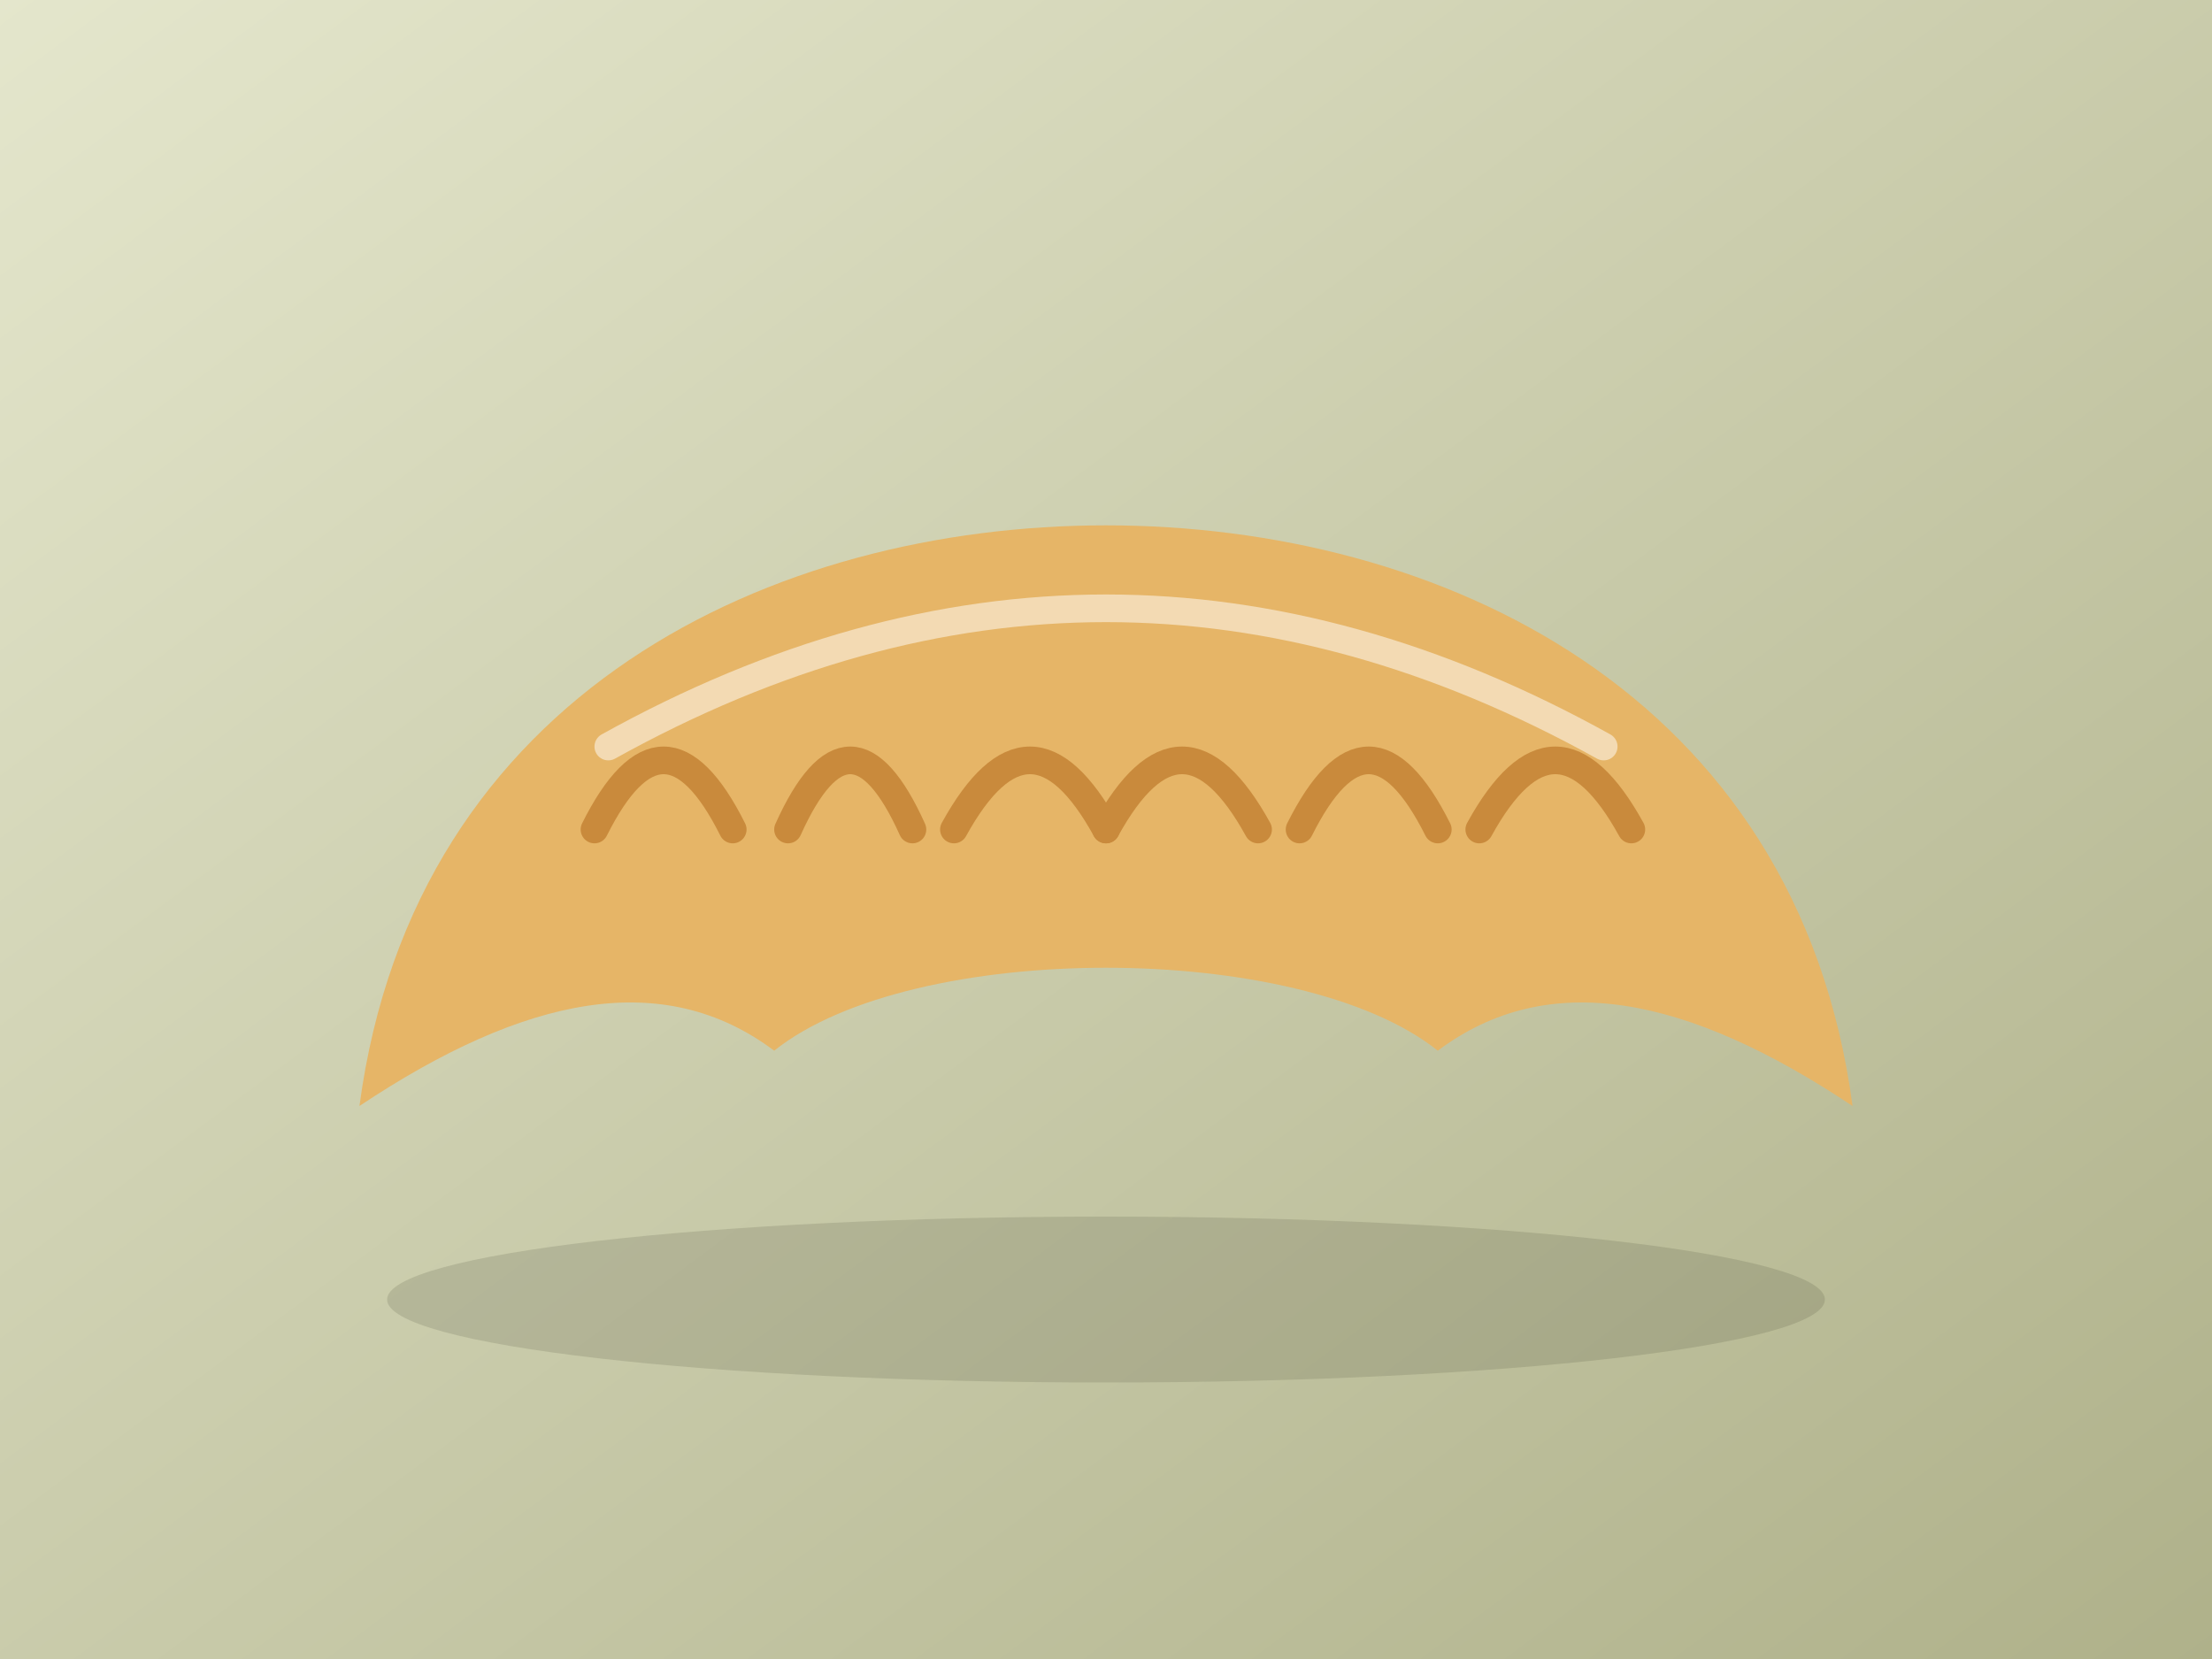
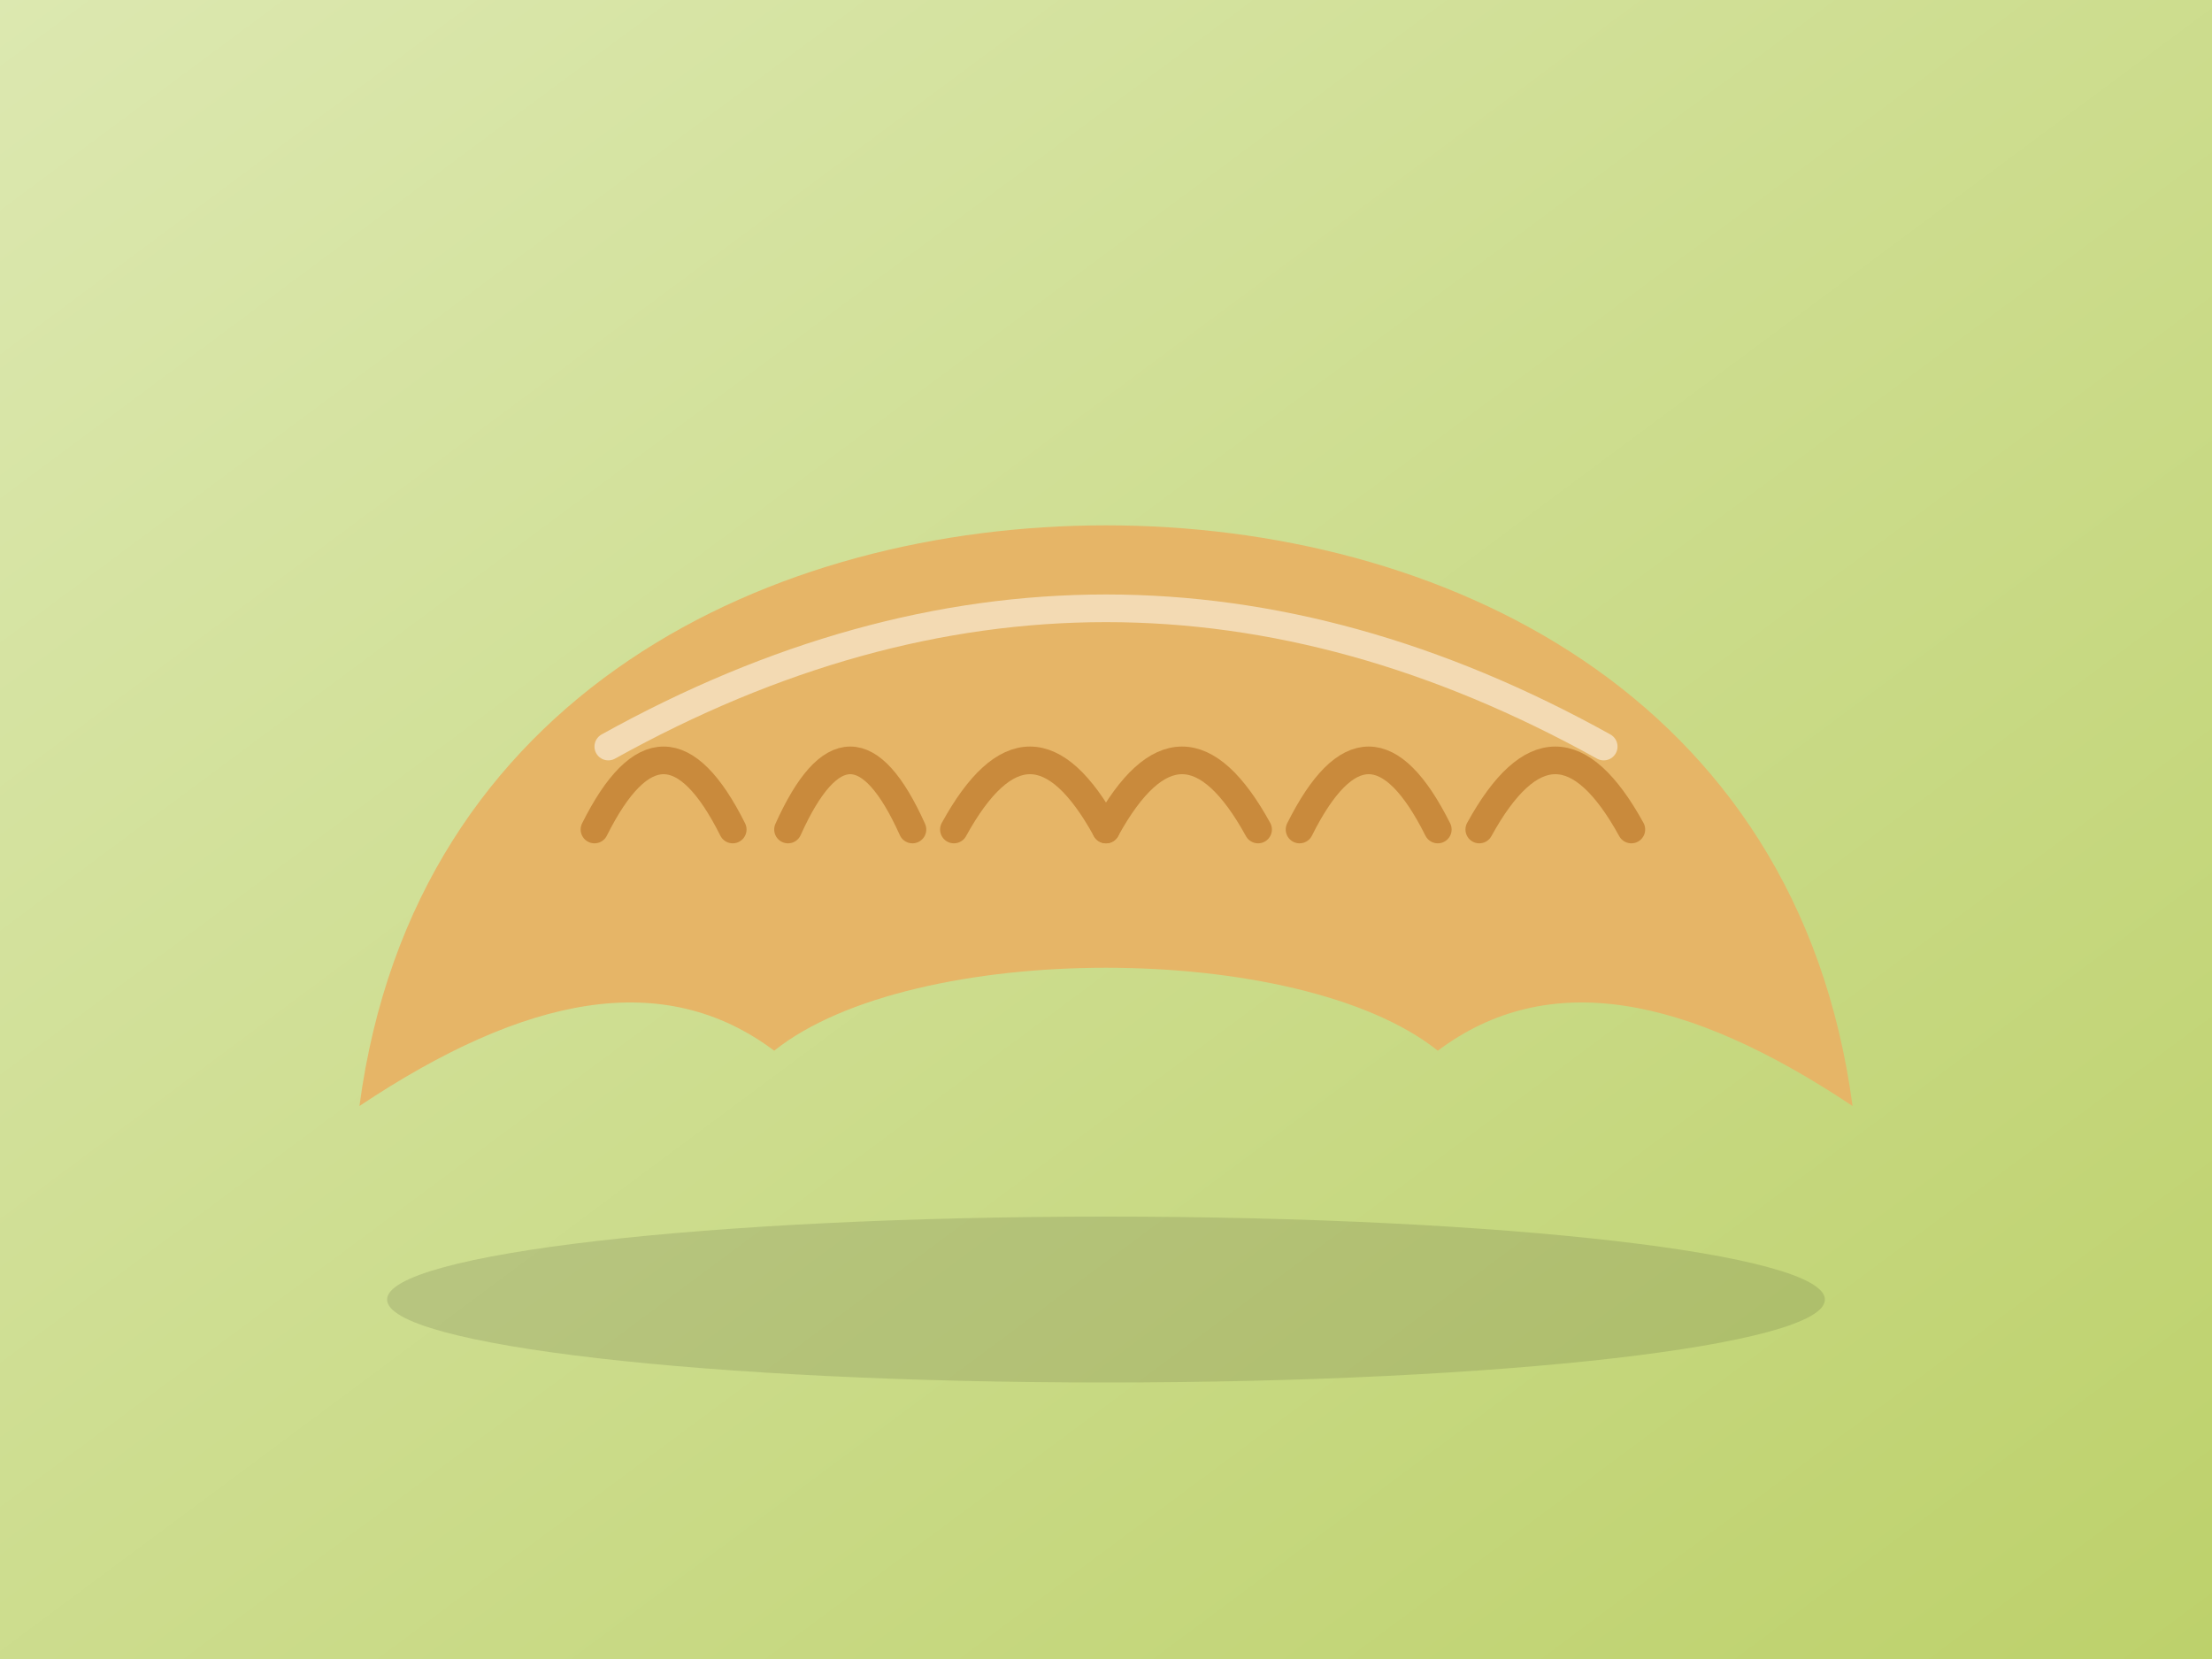
<svg xmlns="http://www.w3.org/2000/svg" viewBox="0 0 800 600" preserveAspectRatio="xMidYMid slice">
  <defs>
    <linearGradient id="g" x1="0" y1="0" x2="1" y2="1">
-       <stop offset="0" stop-color="#E4E6CC" />
-       <stop offset="1" stop-color="#AFB18A" />
+       <stop offset="0" stop-color="#DCE8B0" />
+       <stop offset="1" stop-color="#BDD16B" />
    </linearGradient>
  </defs>
  <rect width="800" height="600" fill="url(#g)" />
  <ellipse cx="400" cy="470" rx="260" ry="30" fill="#2B2E1A" opacity=".14" />
  <path d="M130 400 C150 250 280 190 400 190 C520 190 650 250 670 400 C610 360 560 350 520 380 C470 340 330 340 280 380 C240 350 190 360 130 400Z" fill="#E6B567" />
  <path d="M215 300 Q240.0 250 265 300" fill="none" stroke="#C98A3C" stroke-width="10" stroke-linecap="round" />
  <path d="M285 300 Q307.5 250 330 300" fill="none" stroke="#C98A3C" stroke-width="10" stroke-linecap="round" />
  <path d="M345 300 Q372.5 250 400 300" fill="none" stroke="#C98A3C" stroke-width="10" stroke-linecap="round" />
  <path d="M400 300 Q427.5 250 455 300" fill="none" stroke="#C98A3C" stroke-width="10" stroke-linecap="round" />
  <path d="M470 300 Q495.0 250 520 300" fill="none" stroke="#C98A3C" stroke-width="10" stroke-linecap="round" />
  <path d="M535 300 Q562.5 250 590 300" fill="none" stroke="#C98A3C" stroke-width="10" stroke-linecap="round" />
  <path d="M220 270 Q400 170 580 270" fill="none" stroke="#fff" stroke-opacity=".5" stroke-width="10" stroke-linecap="round" />
</svg>
